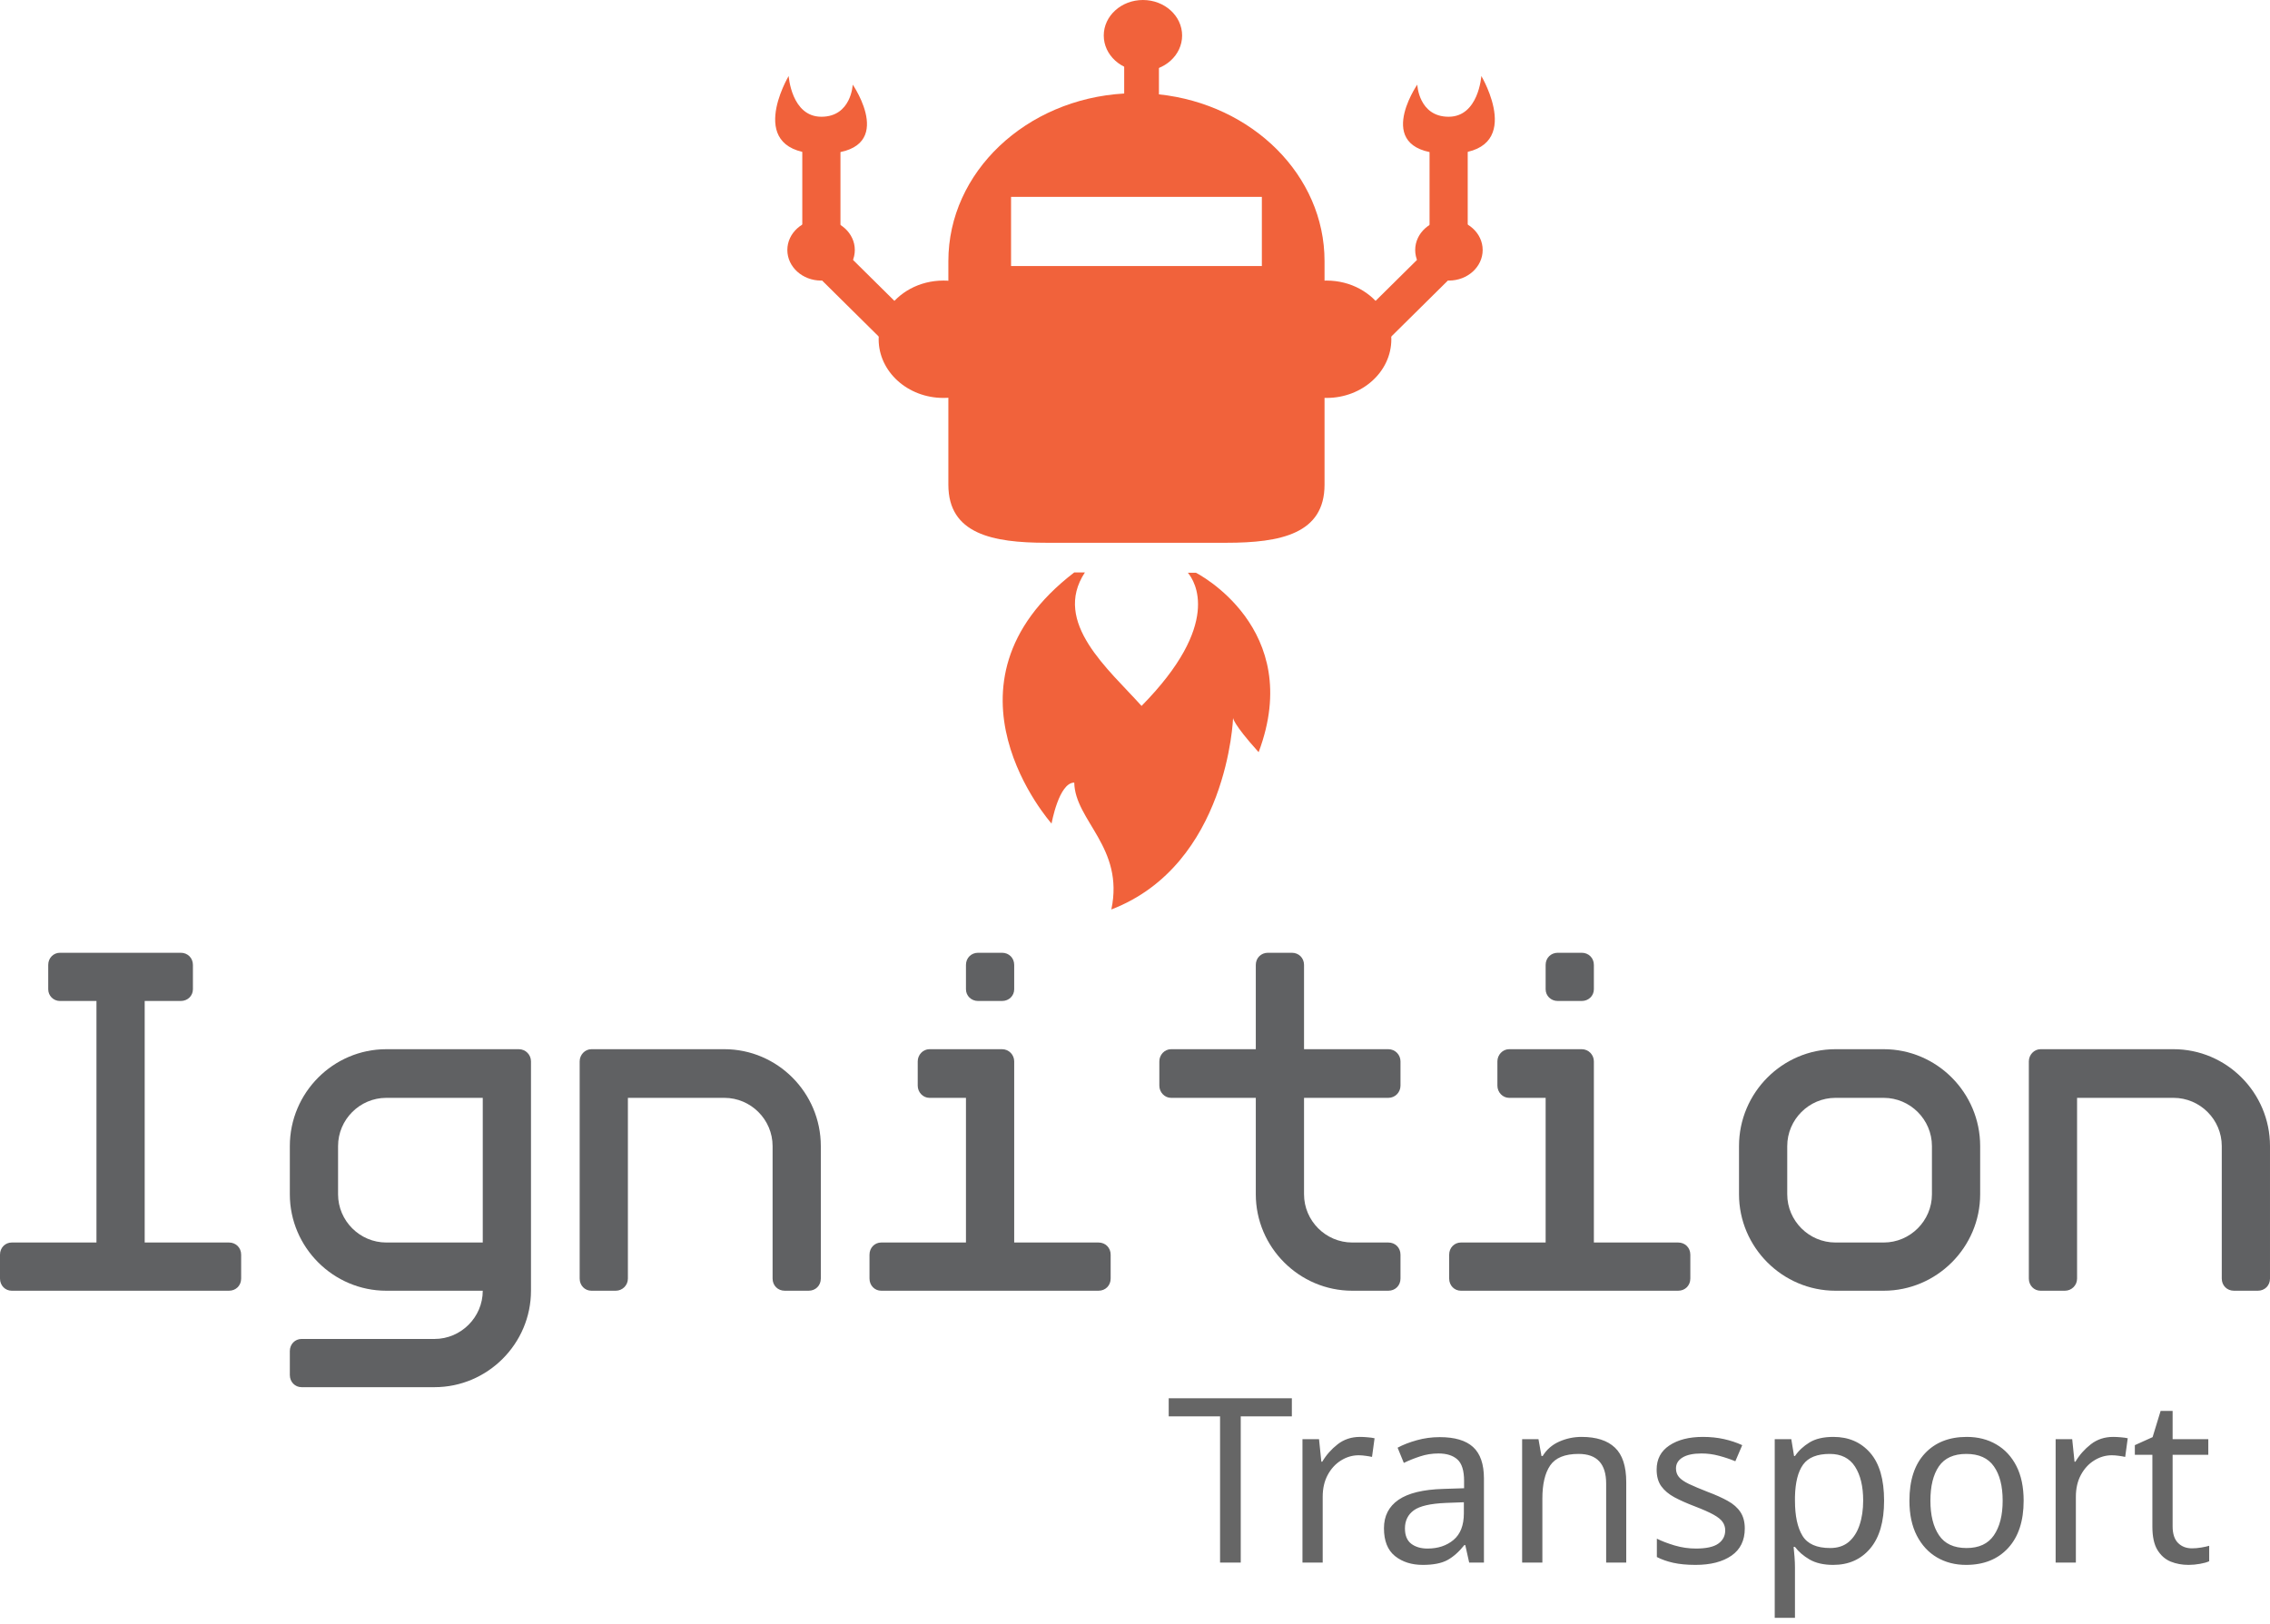
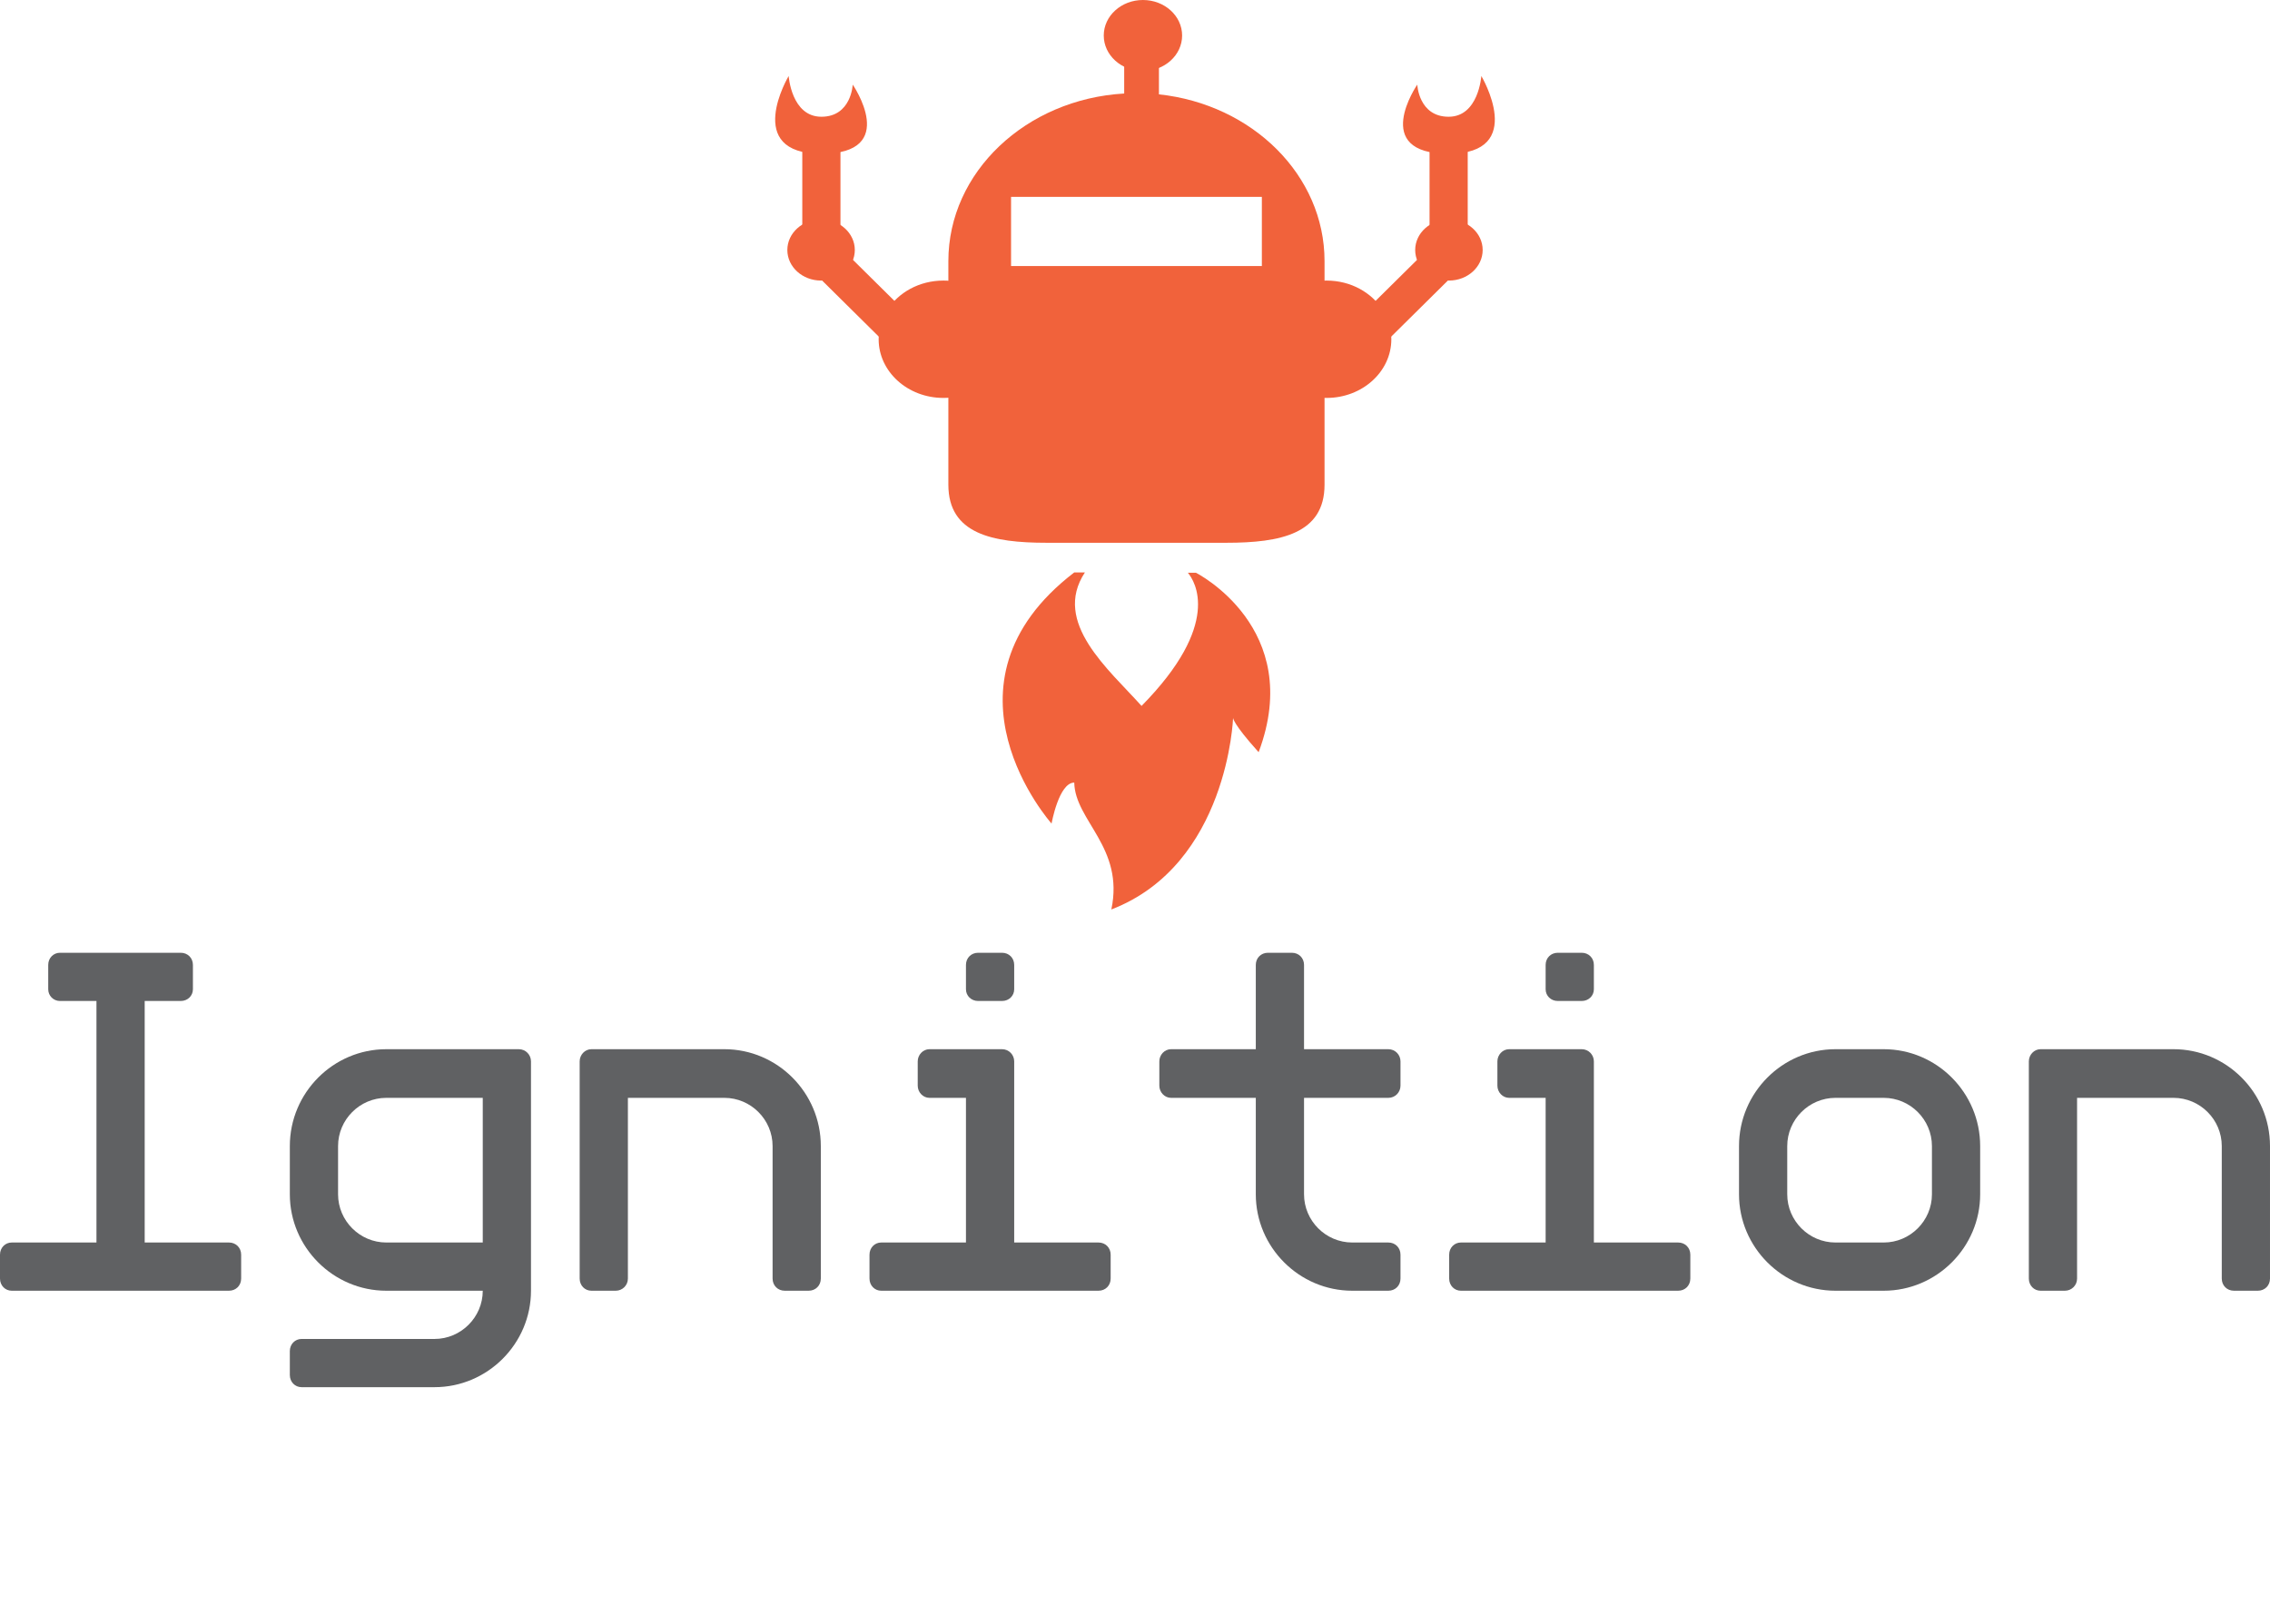
<svg xmlns="http://www.w3.org/2000/svg" width="473.21" height="338.498" id="svg3097" version="1.1">
  <defs id="defs3099" />
  <g id="layer1" transform="translate(-159.6685,-323.8285)">
    <g id="g44" transform="matrix(1.25,0,0,-1.25,389.7602,331.2347)">
      <path d="m 0,0 c 0,-3.272 2.927,-5.924 6.534,-5.924 3.61,0 6.535,2.652 6.535,5.924 0,3.272 -2.925,5.925 -6.535,5.925 C 2.927,5.925 0,3.272 0,0" style="fill:#f1623b;fill-opacity:1;fill-rule:nonzero;stroke:none" id="path46" />
    </g>
    <g id="g48" transform="matrix(1.25,0,0,-1.25,369.8286,394.5673)">
      <path d="m 0,0 c 0,-5.404 -4.833,-9.788 -10.797,-9.788 -5.962,0 -10.798,4.384 -10.798,9.788 0,1.761 0.513,3.412 1.412,4.84 1.86,2.956 5.366,4.949 9.386,4.949 C -4.833,9.789 0,5.406 0,0" style="fill:#f1623b;fill-opacity:1;fill-rule:nonzero;stroke:none" id="path50" />
    </g>
    <g id="g52" transform="matrix(1.25,0,0,-1.25,337.8651,375.9565)">
      <path d="m 0,0 c 0,-2.816 -2.52,-5.1 -5.626,-5.1 -3.108,0 -5.626,2.284 -5.626,5.1 0,2.816 2.518,5.101 5.626,5.101 C -2.52,5.101 0,2.816 0,0" style="fill:#f1623b;fill-opacity:1;fill-rule:nonzero;stroke:none" id="path54" />
    </g>
    <path d="m 334.872,370.837 -7.956,0 0,-15.969 7.956,0 0,15.969 z" style="fill:#f1623b;fill-opacity:1;fill-rule:nonzero;stroke:none" id="path56" />
    <g id="g58" transform="matrix(1.25,0,0,-1.25,349.2836,389.6942)">
      <path d="M 0,0 -4.691,-3.898 -15.124,6.425 -10.433,10.321 0,0 z" style="fill:#f1623b;fill-opacity:1;fill-rule:nonzero;stroke:none" id="path60" />
    </g>
    <g id="g62" transform="matrix(1.25,0,0,-1.25,324.0755,339.6711)">
      <path d="m 0,0 c 0,0 0.454,-6.8 5.455,-6.8 5.001,0 5.228,5.358 5.228,5.358 0,0 7.954,-11.538 -5.228,-11.538 C -7.729,-12.98 0,0 0,0" style="fill:#f1623b;fill-opacity:1;fill-rule:nonzero;stroke:none" id="path64" />
    </g>
    <g id="g66" transform="matrix(1.25,0,0,-1.25,422.7192,394.5673)">
      <path d="m 0,0 c 0,-5.404 4.833,-9.788 10.794,-9.788 5.965,0 10.799,4.384 10.799,9.788 0,1.761 -0.512,3.412 -1.409,4.84 -1.861,2.956 -5.368,4.949 -9.39,4.949 C 4.833,9.789 0,5.406 0,0" style="fill:#f1623b;fill-opacity:1;fill-rule:nonzero;stroke:none" id="path68" />
    </g>
    <g id="g70" transform="matrix(1.25,0,0,-1.25,454.6827,375.9565)">
      <path d="m 0,0 c 0,-2.816 2.52,-5.1 5.626,-5.1 3.107,0 5.628,2.284 5.628,5.1 0,2.816 -2.521,5.101 -5.628,5.101 C 2.52,5.101 0,2.816 0,0" style="fill:#f1623b;fill-opacity:1;fill-rule:nonzero;stroke:none" id="path72" />
    </g>
    <path d="m 457.676,370.837 7.957,0 0,-15.969 -7.957,0 0,15.969 z" style="fill:#f1623b;fill-opacity:1;fill-rule:nonzero;stroke:none" id="path74" />
    <g id="g76" transform="matrix(1.25,0,0,-1.25,443.2631,389.6942)">
      <path d="M 0,0 4.692,-3.898 15.124,6.425 10.432,10.321 0,0 z" style="fill:#f1623b;fill-opacity:1;fill-rule:nonzero;stroke:none" id="path78" />
    </g>
    <g id="g80" transform="matrix(1.25,0,0,-1.25,468.4712,339.6711)">
      <path d="m 0,0 c 0,0 -0.452,-6.8 -5.454,-6.8 -4.999,0 -5.23,5.358 -5.23,5.358 0,0 -7.953,-11.538 5.23,-11.538 C 7.728,-12.98 0,0 0,0" style="fill:#f1623b;fill-opacity:1;fill-rule:nonzero;stroke:none" id="path82" />
    </g>
    <path d="m 422.719,379.304 -52.281,0 0,-14.424 52.281,0 0,14.424 z m -21.455,-35.801 0,-6.761 c 0,-1.816 -1.62,-3.285 -3.621,-3.285 -2.001,0 -3.623,1.469 -3.623,3.285 l 0,6.585 c -20.462,1.181 -36.653,16.37 -36.653,34.949 l 0,46.623 c 0,10.239 9.158,12.105 20.457,12.105 l 37.505,0 c 11.299,0 20.457,-1.866 20.457,-12.105 l 0,-46.623 c 0,-17.93 -15.082,-32.701 -34.524,-34.773" style="fill:#f1623b;fill-opacity:1;fill-rule:nonzero;stroke:none" id="path84" />
    <g id="g86" transform="matrix(1.25,0,0,-1.25,378.879,495.5548)">
      <path d="m 0,0 c 0,0 1.215,6.836 3.784,6.836 0.135,-6.393 8.377,-10.801 6.187,-21.166 19.458,7.497 20.304,31.971 20.304,31.971 0,0 -0.117,-0.883 4.259,-5.733 7.786,20.727 -10.451,29.928 -10.451,29.928 l -1.348,0.003 C 23.916,40.416 28.458,33.285 15.008,19.623 9.585,25.687 0.048,33.539 5.561,41.89 4.985,41.89 4.394,41.893 3.784,41.893 -20.647,23.148 0,0 0,0" style="fill:#f1623b;fill-opacity:1;fill-rule:nonzero;stroke:none" id="path88" />
    </g>
    <g id="g90" transform="matrix(1.25,0,0,-1.25,207.4035,592.965)">
      <path d="m 0,0 -36.232,0 c -1.087,0 -1.956,0.869 -1.956,2.028 l 0,3.986 c 0,1.16 0.869,2.029 1.956,2.029 l 14.13,0 0,40.29 -6.086,0 c -1.087,0 -1.957,0.87 -1.957,1.957 l 0,4.058 c 0,1.159 0.87,2.028 1.957,2.028 l 20.145,0 c 1.159,0 2.028,-0.869 2.028,-2.028 l 0,-4.058 c 0,-1.087 -0.869,-1.957 -2.028,-1.957 l -6.015,0 0,-40.29 14.058,0 c 1.159,0 2.029,-0.869 2.029,-2.029 l 0,-3.986 C 2.029,0.869 1.159,0 0,0" style="fill:#606163;fill-opacity:1;fill-rule:nonzero;stroke:none" id="path92" />
    </g>
    <g id="g94" transform="matrix(1.25,0,0,-1.25,260.3051,552.7478)">
      <path d="m 0,0 -16.087,0 c -4.42,0 -8.043,-3.623 -8.043,-8.044 l 0,-8.044 c 0,-4.42 3.623,-8.043 8.043,-8.043 L 0,-24.131 0,0 z m -8.043,-48.262 -22.174,0 c -1.087,0 -1.957,0.87 -1.957,2.03 l 0,3.986 c 0,1.158 0.87,2.028 1.957,2.028 l 22.174,0 c 4.42,0 8.043,3.623 8.043,8.044 l -16.087,0 c -8.841,0 -16.087,7.246 -16.087,16.086 l 0,8.044 c 0,8.913 7.246,16.16 16.087,16.16 l 22.102,0 c 1.159,0 2.028,-0.942 2.028,-2.03 l 0,-38.26 c 0,-8.842 -7.246,-16.088 -16.086,-16.088" style="fill:#606163;fill-opacity:1;fill-rule:nonzero;stroke:none" id="path96" />
    </g>
    <g id="g98" transform="matrix(1.25,0,0,-1.25,328.2433,592.965)">
      <path d="m 0,0 -3.985,0 c -1.161,0 -2.03,0.869 -2.03,2.028 l 0,22.102 c 0,4.421 -3.623,8.044 -8.043,8.044 l -16.087,0 0,-30.146 C -30.145,0.869 -31.087,0 -32.174,0 l -4.058,0 c -1.087,0 -1.956,0.869 -1.956,2.028 l 0,36.232 c 0,1.088 0.869,2.03 1.956,2.03 l 22.174,0 c 8.84,0 16.086,-7.247 16.086,-16.16 l 0,-22.102 C 2.028,0.869 1.159,0 0,0" style="fill:#606163;fill-opacity:1;fill-rule:nonzero;stroke:none" id="path100" />
    </g>
    <g id="g102" transform="matrix(1.25,0,0,-1.25,368.5546,532.5488)">
      <path d="m 0,0 -3.986,0 c -1.159,0 -2.029,0.87 -2.029,1.957 l 0,4.058 c 0,1.159 0.87,2.028 2.029,2.028 l 3.986,0 c 1.159,0 2.029,-0.869 2.029,-2.028 l 0,-4.058 C 2.029,0.87 1.159,0 0,0 m 16.087,-48.333 -36.232,0 c -1.087,0 -1.957,0.869 -1.957,2.028 l 0,3.986 c 0,1.16 0.87,2.029 1.957,2.029 l 14.13,0 0,24.131 -6.087,0 c -1.086,0 -1.957,0.942 -1.957,2.029 l 0,4.057 c 0,1.088 0.871,2.03 1.957,2.03 l 12.102,0 c 1.159,0 2.029,-0.942 2.029,-2.03 l 0,-30.217 14.058,0 c 1.159,0 2.028,-0.869 2.028,-2.029 l 0,-3.986 c 0,-1.159 -0.869,-2.028 -2.028,-2.028" style="fill:#606163;fill-opacity:1;fill-rule:nonzero;stroke:none" id="path104" />
    </g>
    <g id="g106" transform="matrix(1.25,0,0,-1.25,449.0831,592.965)">
      <path d="m 0,0 -6.015,0 c -8.839,0 -16.087,7.246 -16.087,16.086 l 0,16.088 -14.129,0 c -1.088,0 -1.957,0.942 -1.957,2.029 l 0,4.057 c 0,1.088 0.869,2.03 1.957,2.03 l 14.129,0 0,14.058 c 0,1.159 0.871,2.028 2.029,2.028 l 3.986,0 c 1.159,0 2.029,-0.869 2.029,-2.028 l 0,-14.058 14.058,0 c 1.159,0 2.028,-0.942 2.028,-2.03 l 0,-4.057 C 2.028,33.116 1.159,32.174 0,32.174 l -14.058,0 0,-16.088 c 0,-4.42 3.623,-8.043 8.043,-8.043 l 6.015,0 c 1.159,0 2.028,-0.869 2.028,-2.029 l 0,-3.986 C 2.028,0.869 1.159,0 0,0" style="fill:#606163;fill-opacity:1;fill-rule:nonzero;stroke:none" id="path108" />
    </g>
    <g id="g110" transform="matrix(1.25,0,0,-1.25,489.3944,532.5488)">
      <path d="m 0,0 -3.986,0 c -1.159,0 -2.029,0.87 -2.029,1.957 l 0,4.058 c 0,1.159 0.87,2.028 2.029,2.028 l 3.986,0 c 1.159,0 2.029,-0.869 2.029,-2.028 l 0,-4.058 C 2.029,0.87 1.159,0 0,0 m 16.087,-48.333 -36.232,0 c -1.087,0 -1.957,0.869 -1.957,2.028 l 0,3.986 c 0,1.16 0.87,2.029 1.957,2.029 l 14.13,0 0,24.131 -6.087,0 c -1.086,0 -1.957,0.942 -1.957,2.029 l 0,4.057 c 0,1.088 0.871,2.03 1.957,2.03 l 12.102,0 c 1.159,0 2.029,-0.942 2.029,-2.03 l 0,-30.217 14.058,0 c 1.159,0 2.028,-0.869 2.028,-2.029 l 0,-3.986 c 0,-1.159 -0.869,-2.028 -2.028,-2.028" style="fill:#606163;fill-opacity:1;fill-rule:nonzero;stroke:none" id="path112" />
    </g>
    <g id="g114" transform="matrix(1.25,0,0,-1.25,562.4047,562.8027)">
      <path d="m 0,0 c 0,4.421 -3.623,8.044 -8.043,8.044 l -8.044,0 c -4.421,0 -8.044,-3.623 -8.044,-8.044 l 0,-8.044 c 0,-4.42 3.623,-8.043 8.044,-8.043 l 8.044,0 c 4.42,0 8.043,3.623 8.043,8.043 L 0,0 z m -8.043,-24.13 -8.044,0 c -8.841,0 -16.087,7.246 -16.087,16.086 l 0,8.044 c 0,8.913 7.246,16.16 16.087,16.16 l 8.044,0 C 0.797,16.16 8.043,8.913 8.043,0 l 0,-8.044 c 0,-8.84 -7.246,-16.086 -16.086,-16.086" style="fill:#606163;fill-opacity:1;fill-rule:nonzero;stroke:none" id="path116" />
    </g>
    <g id="g118" transform="matrix(1.25,0,0,-1.25,630.3417,592.965)">
      <path d="m 0,0 -3.984,0 c -1.161,0 -2.03,0.869 -2.03,2.028 l 0,22.102 c 0,4.421 -3.623,8.044 -8.043,8.044 l -16.088,0 0,-30.146 C -30.145,0.869 -31.086,0 -32.174,0 l -4.056,0 c -1.088,0 -1.958,0.869 -1.958,2.028 l 0,36.232 c 0,1.088 0.87,2.03 1.958,2.03 l 22.173,0 c 8.84,0 16.086,-7.247 16.086,-16.16 l 0,-22.102 C 2.029,0.869 1.16,0 0,0" style="fill:#606163;fill-opacity:1;fill-rule:nonzero;stroke:none" id="path120" />
    </g>
-     <text xml:space="preserve" style="font-size:40px;font-style:normal;font-weight:normal;line-height:125%;letter-spacing:0px;word-spacing:0px;fill:#000000;fill-opacity:1;stroke:none;font-family:Sans" x="402.815" y="649.647" id="text3104">
-       <tspan id="tspan3106" x="402.815" y="649.647" style="font-size:48px;fill:#666666">Transport</tspan>
+     <text xml:space="preserve" style="font-style:normal;font-weight:normal;font-size:40px;line-height:125%;font-family:Sans;letter-spacing:0px;word-spacing:0px;fill:#000000;fill-opacity:1;stroke:none" x="402.815" y="649.647" id="text3104">
+       <tspan id="tspan3106" x="402.815" y="649.647" style="font-size:48px;fill:#666666" />
    </text>
  </g>
</svg>
